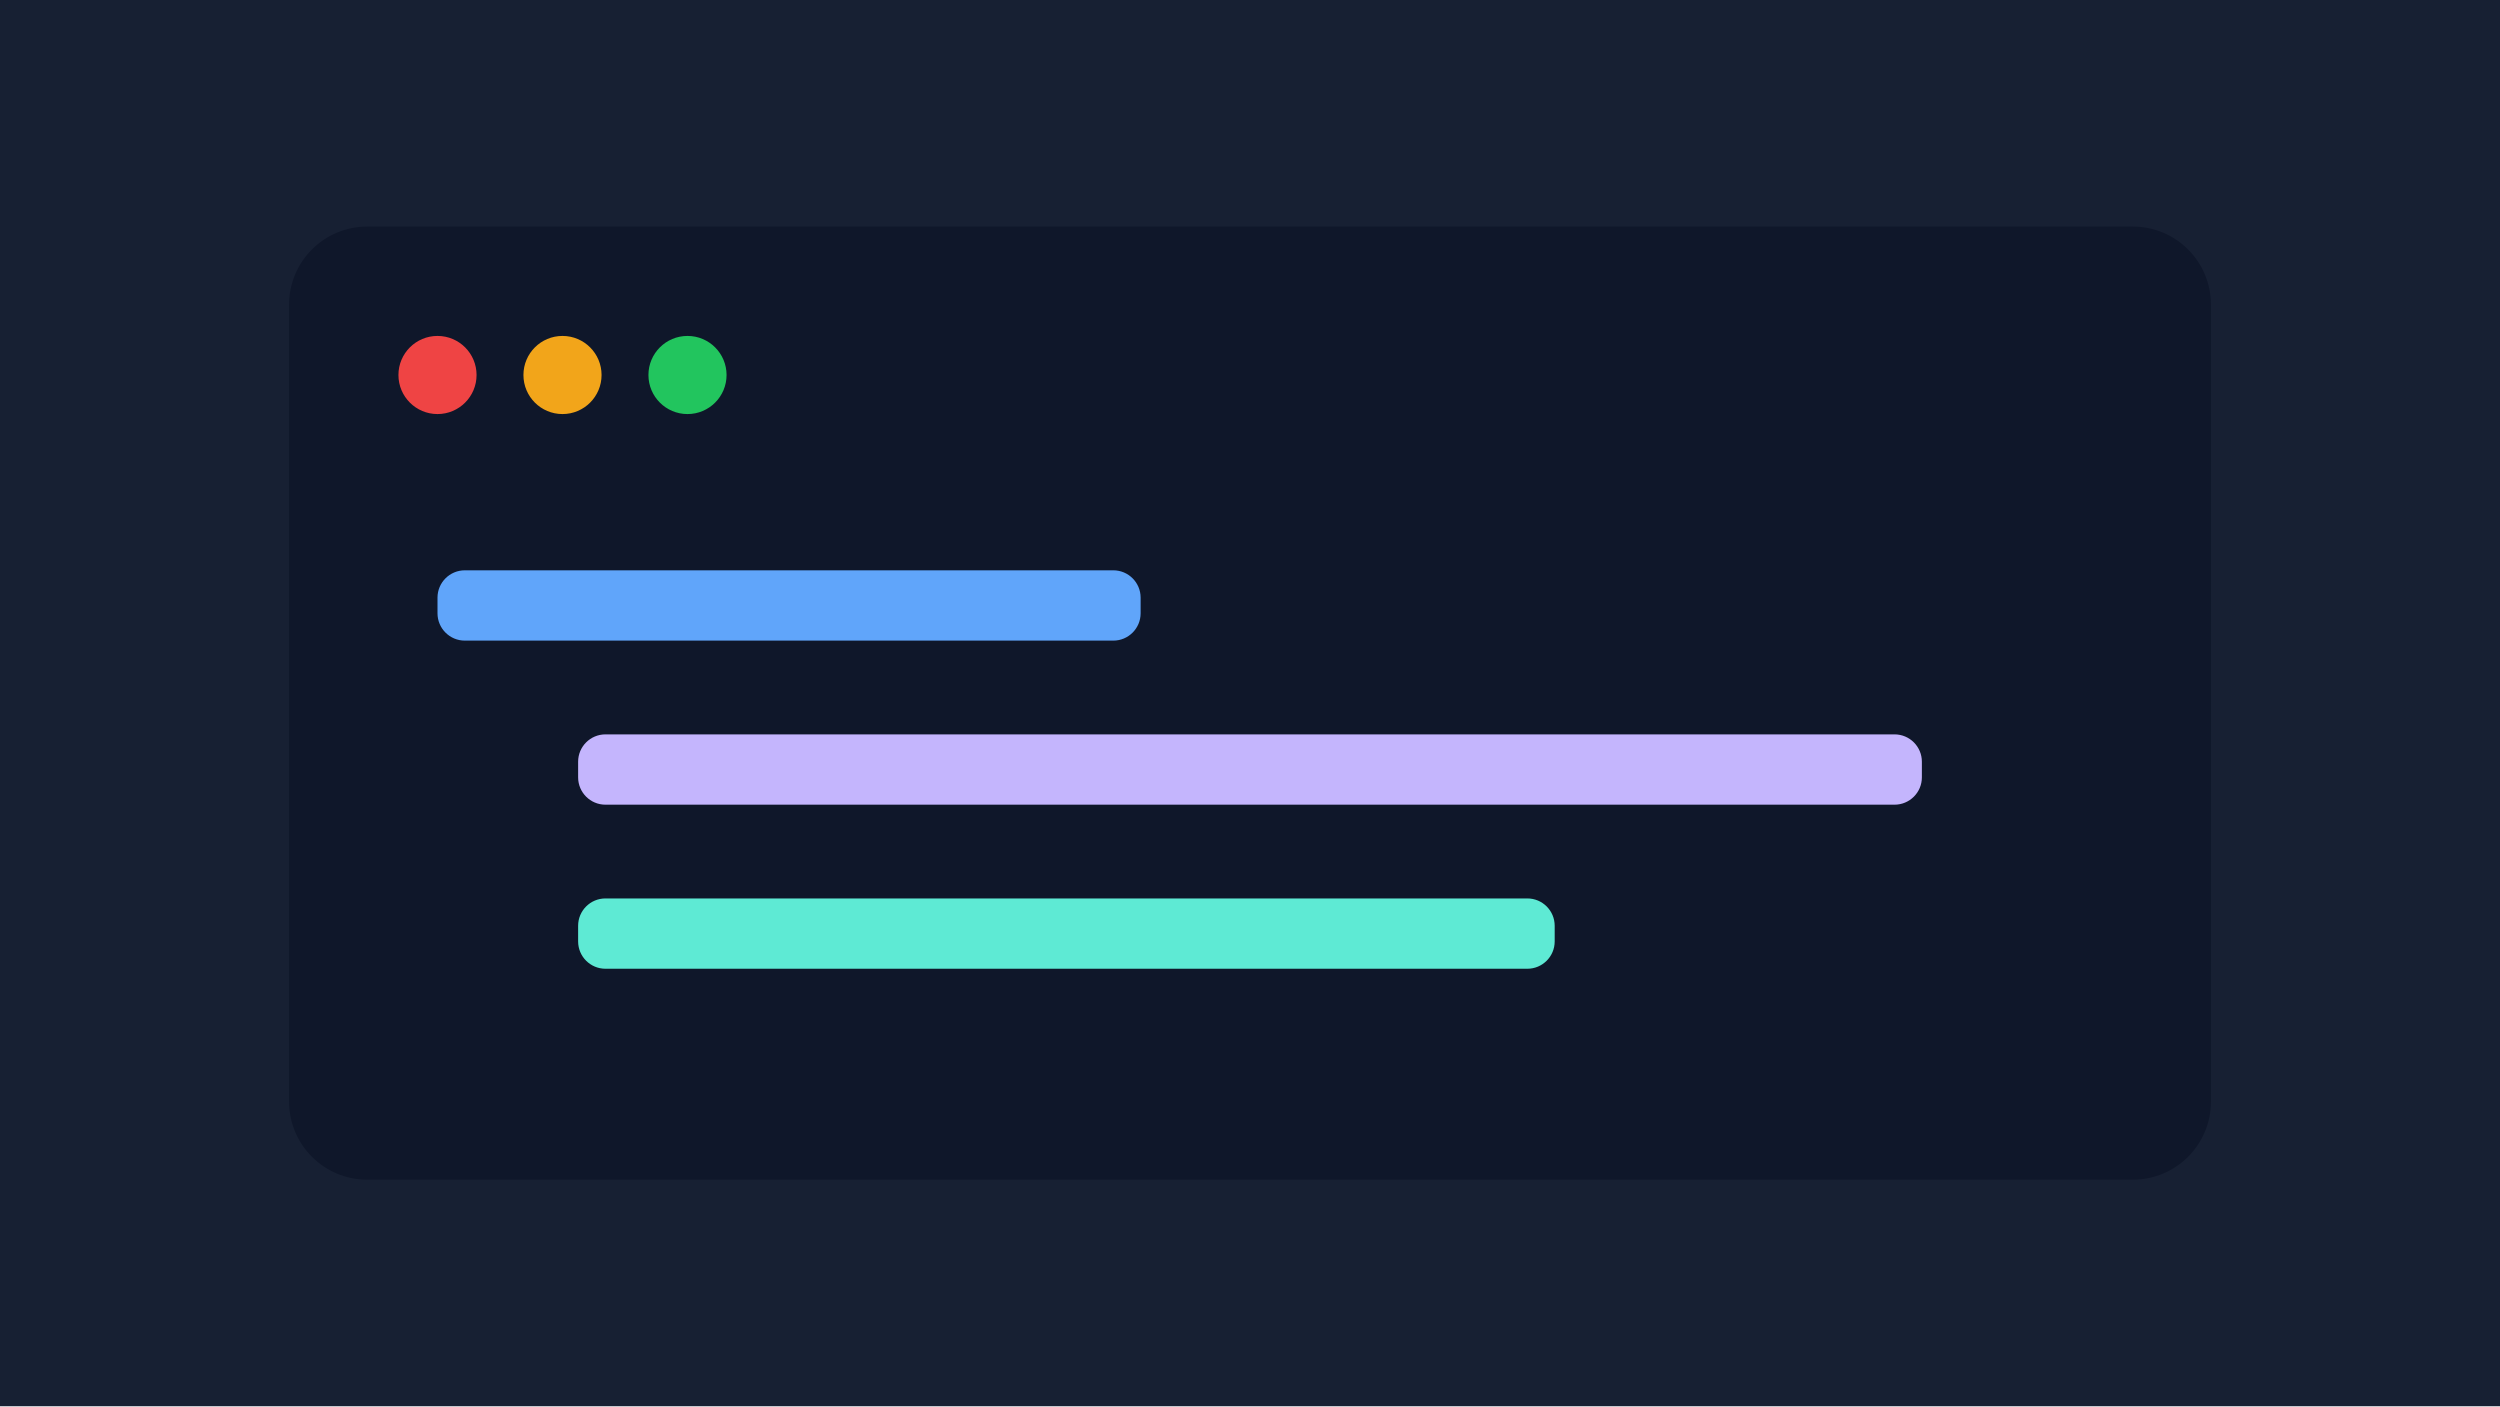
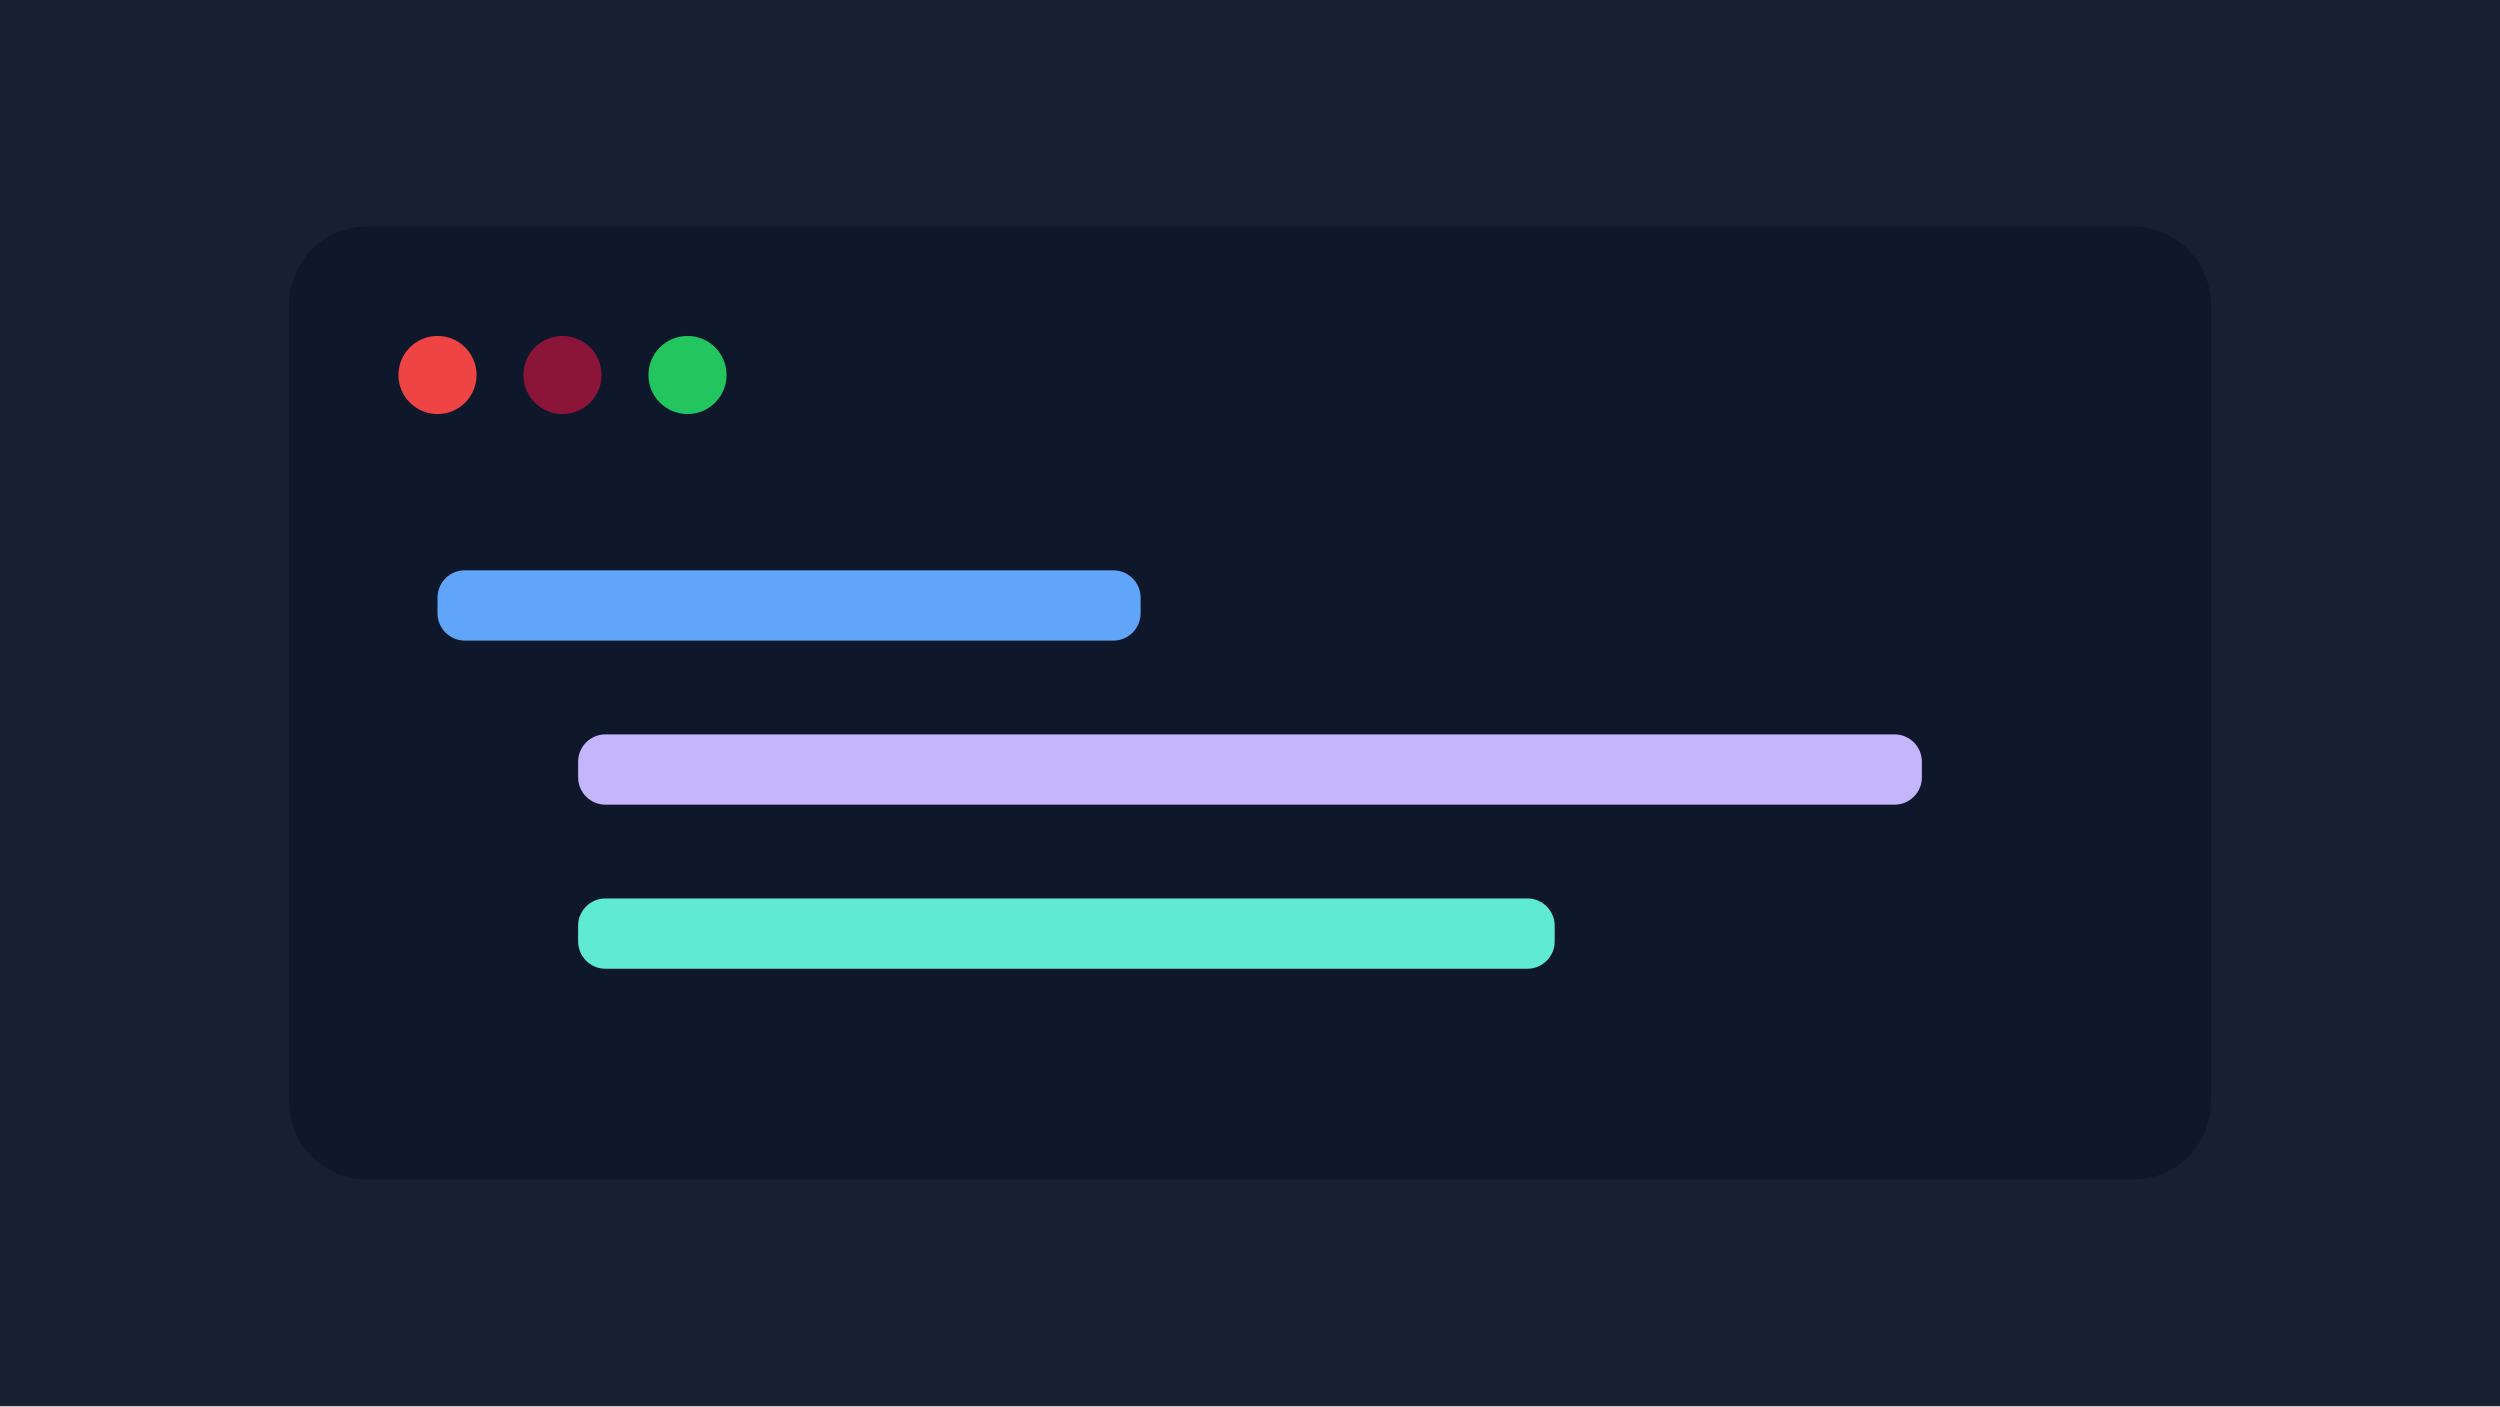
<svg xmlns="http://www.w3.org/2000/svg" viewBox="0 0 640 360" role="img" aria-label="Kod mod gorseli">
  <rect width="640" height="360" fill="#172033" />
  <rect x="74" y="58" width="492" height="244" rx="20" fill="#0f172a" />
  <circle cx="112" cy="96" r="10" fill="#ef4444" />
-   <circle cx="144" cy="96" r="10" fill="#f2a51a" />
+   <circle cx="144" cy="96" r="10" fill="#8b1538" />
  <circle cx="176" cy="96" r="10" fill="#22c55e" />
  <rect x="112" y="146" width="180" height="18" rx="7" fill="#60a5fa" />
  <rect x="148" y="188" width="344" height="18" rx="7" fill="#c4b5fd" />
  <rect x="148" y="230" width="250" height="18" rx="7" fill="#5eead4" />
</svg>
